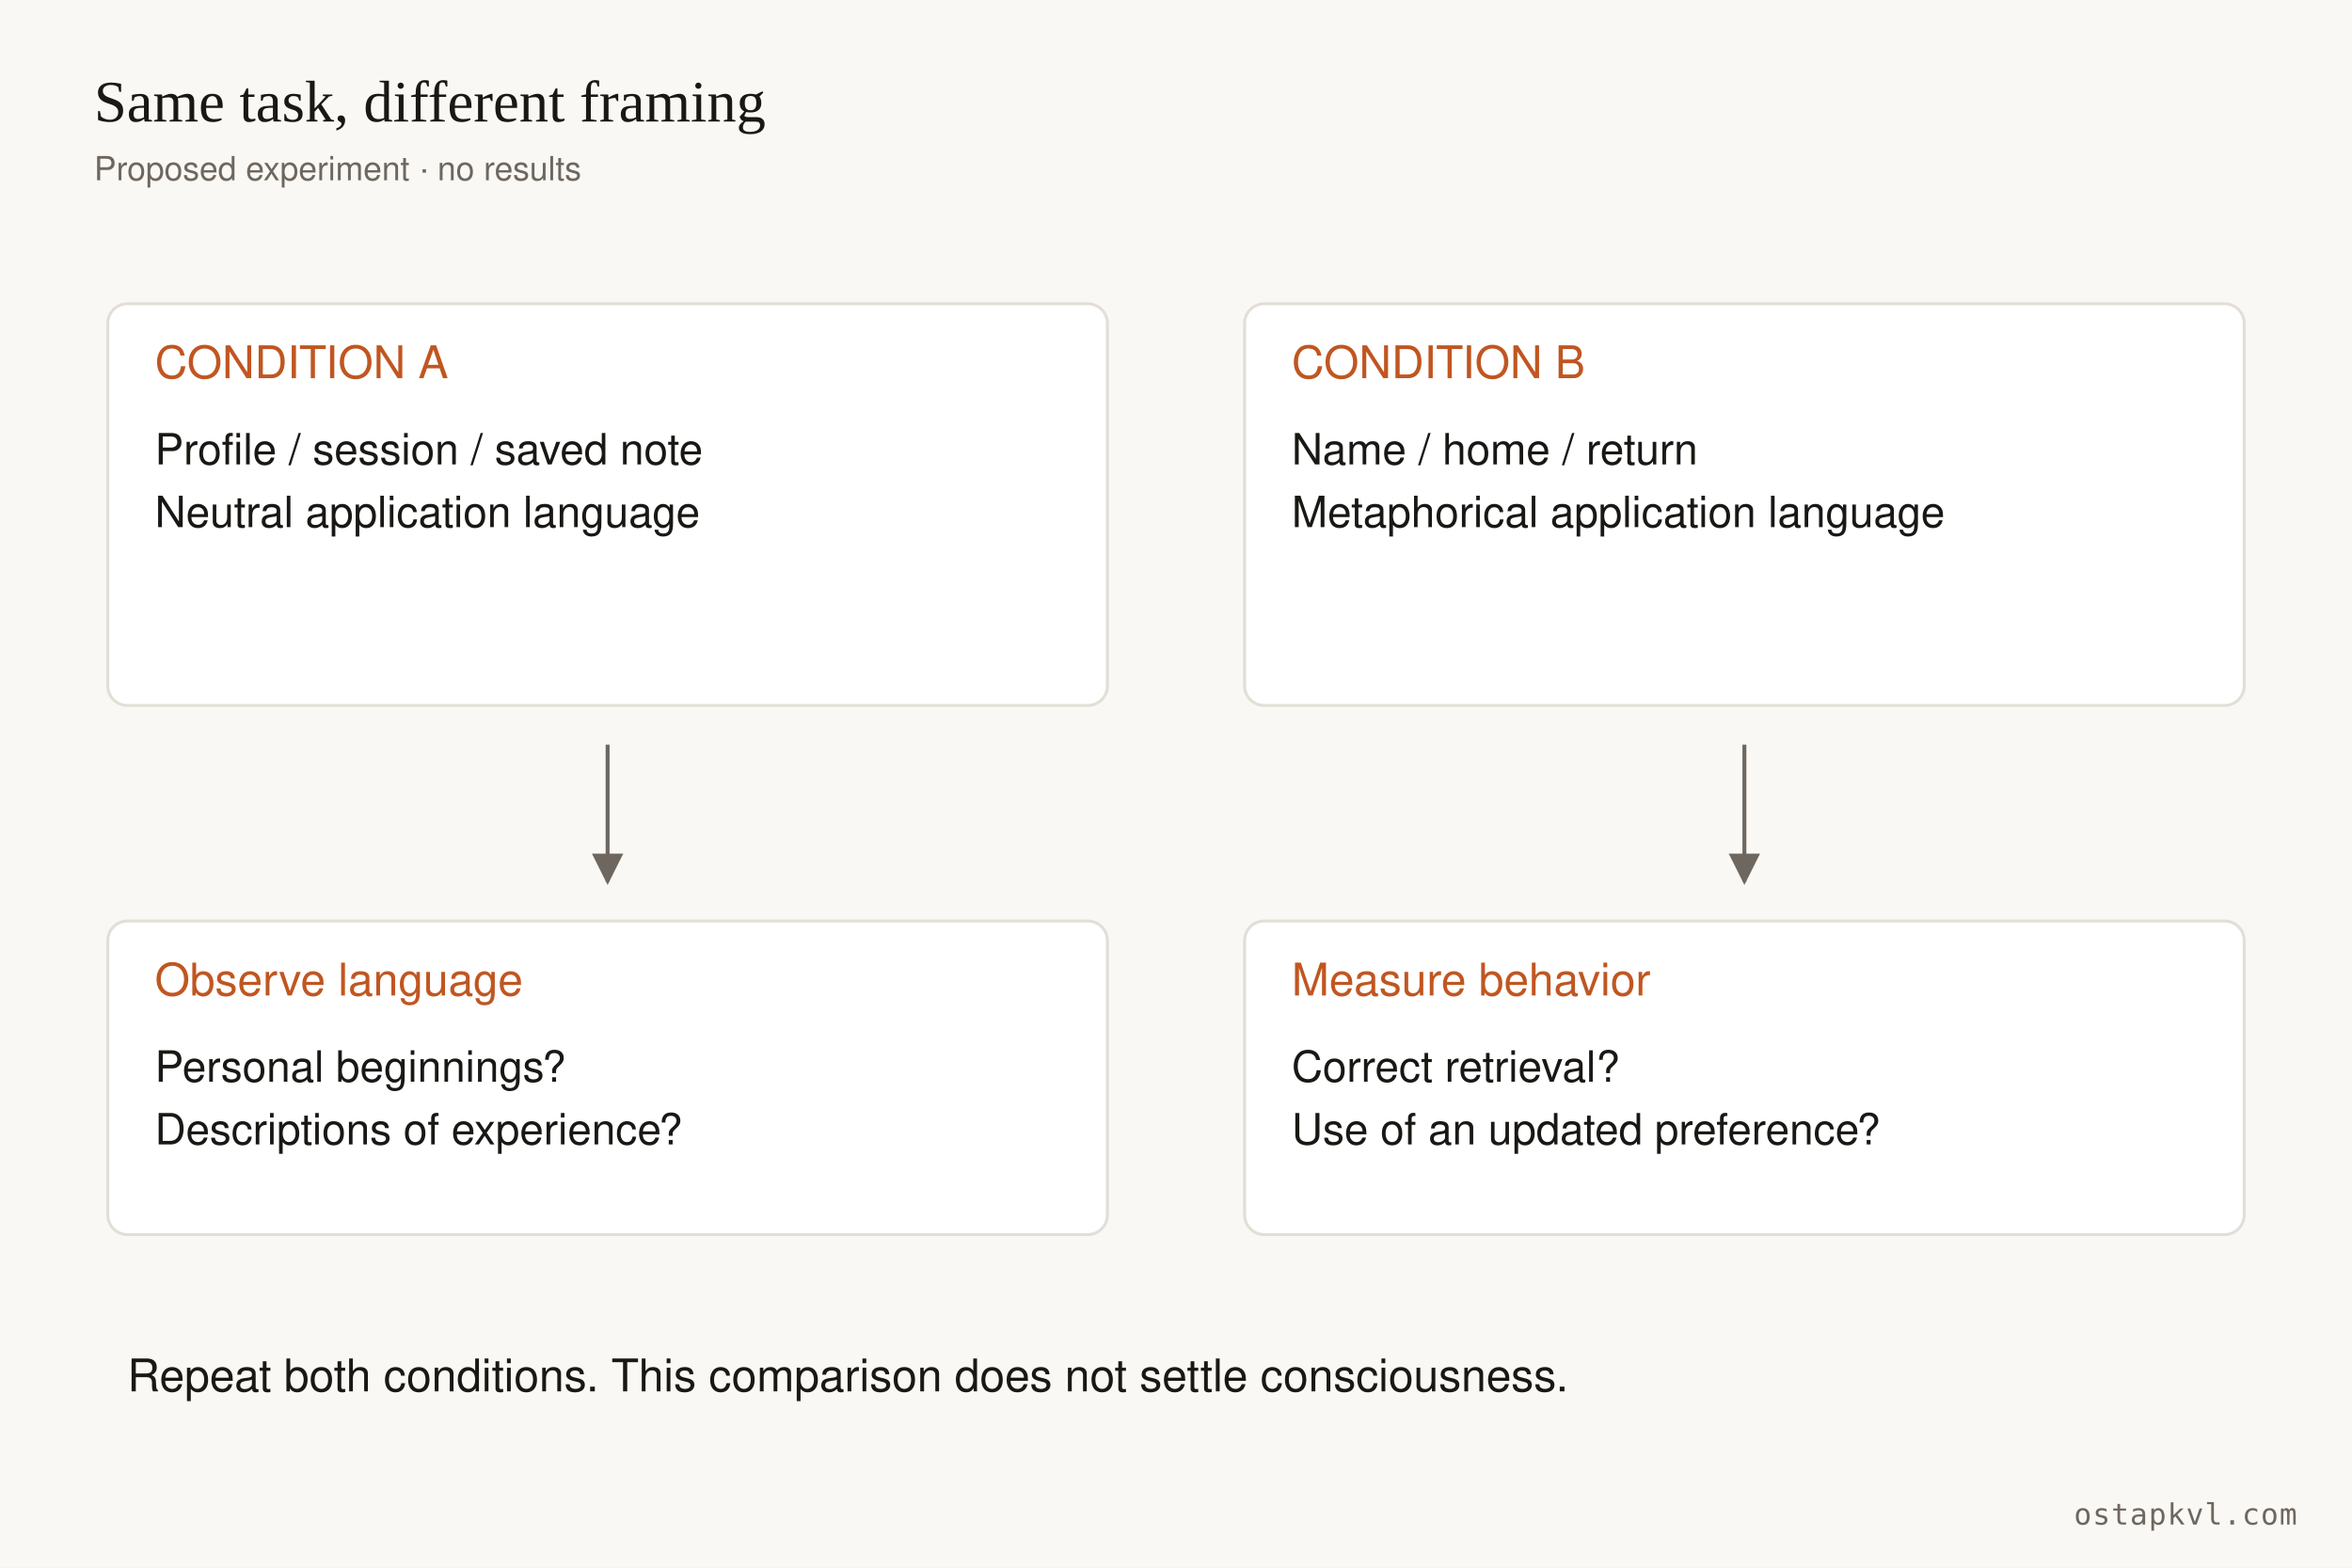
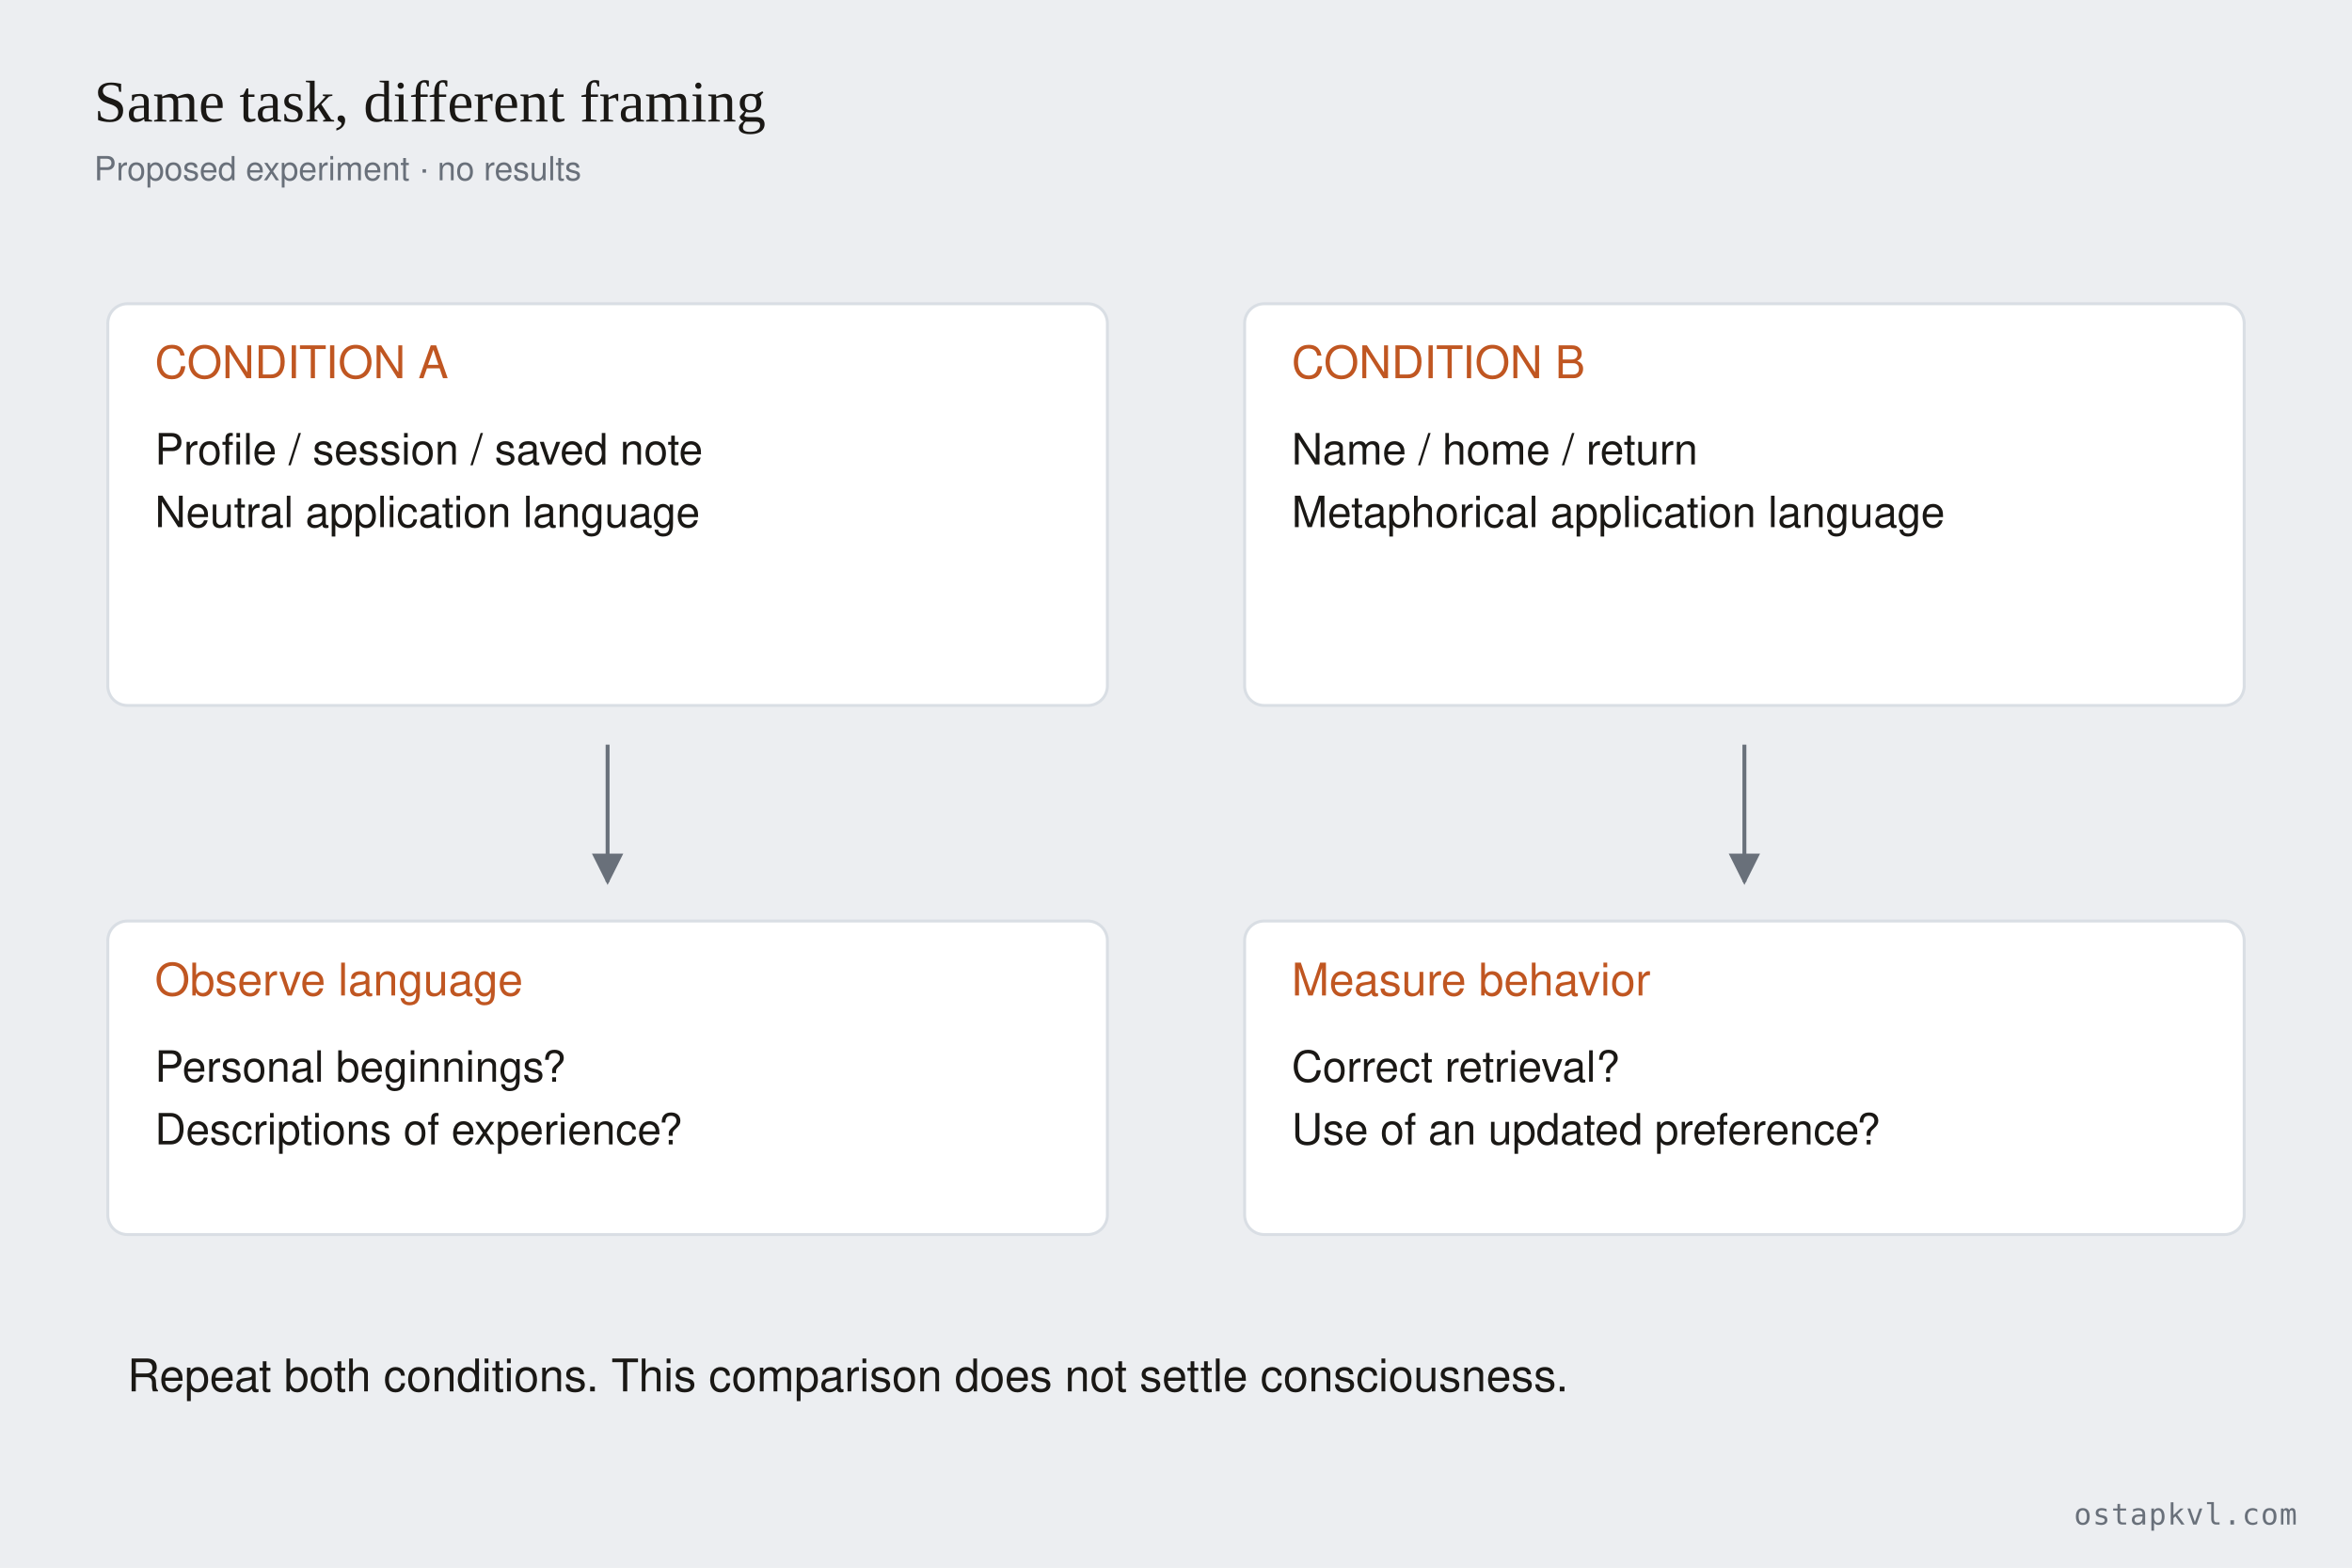
<svg xmlns="http://www.w3.org/2000/svg" width="1200" height="800" viewBox="0 0 1200 800" role="img" aria-label="Same task, different framing">
  <defs>
    <marker id="arr" viewBox="0 0 10 10" refX="9" refY="5" markerWidth="8" markerHeight="8" orient="auto-start-reverse">
-       <path d="M0,0 L10,5 L0,10 z" fill="#6E675F" />
+       <path d="M0,0 L10,5 L0,10 z" fill="#69707A" />
    </marker>
    <marker id="arrA" viewBox="0 0 10 10" refX="9" refY="5" markerWidth="8" markerHeight="8" orient="auto-start-reverse">
      <path d="M0,0 L10,5 L0,10 z" fill="#C05621" />
    </marker>
  </defs>
-   <rect width="100%" height="100%" fill="#FAF8F4" />
+   <rect width="100%" height="100%" fill="#ECEEF1" />
  <text x="48" y="62" font-family="Georgia, 'Times New Roman', serif" font-size="30" fill="#1A1815">Same task, different framing</text>
-   <text x="48" y="92" font-family="'Helvetica Neue', Helvetica, Arial, sans-serif" font-size="17" fill="#6E675F">Proposed experiment · no results</text>
-   <rect x="55" y="155" width="510" height="205" rx="10" fill="#fff" stroke="#E3DED6" stroke-width="1.5" />
+   <text x="48" y="92" font-family="'Helvetica Neue', Helvetica, Arial, sans-serif" font-size="17" fill="#69707A">Proposed experiment · no results</text>
+   <rect x="55" y="155" width="510" height="205" rx="10" fill="#fff" stroke="#D9DEE4" stroke-width="1.5" />
  <text x="79" y="193" font-family="'Helvetica Neue', Helvetica, Arial, sans-serif" font-size="23" fill="#C05621">CONDITION A</text>
  <text x="79" y="237" font-family="'Helvetica Neue', Helvetica, Arial, sans-serif" font-size="22" fill="#1A1815">Profile / session / saved note</text>
  <text x="79" y="269" font-family="'Helvetica Neue', Helvetica, Arial, sans-serif" font-size="22" fill="#1A1815">Neutral application language</text>
-   <rect x="635" y="155" width="510" height="205" rx="10" fill="#fff" stroke="#E3DED6" stroke-width="1.5" />
+   <rect x="635" y="155" width="510" height="205" rx="10" fill="#fff" stroke="#D9DEE4" stroke-width="1.5" />
  <text x="659" y="193" font-family="'Helvetica Neue', Helvetica, Arial, sans-serif" font-size="23" fill="#C05621">CONDITION B</text>
  <text x="659" y="237" font-family="'Helvetica Neue', Helvetica, Arial, sans-serif" font-size="22" fill="#1A1815">Name / home / return</text>
  <text x="659" y="269" font-family="'Helvetica Neue', Helvetica, Arial, sans-serif" font-size="22" fill="#1A1815">Metaphorical application language</text>
-   <line x1="310" y1="380" x2="310" y2="450" stroke="#6E675F" stroke-width="2" marker-end="url(#arr)" />
-   <line x1="890" y1="380" x2="890" y2="450" stroke="#6E675F" stroke-width="2" marker-end="url(#arr)" />
-   <rect x="55" y="470" width="510" height="160" rx="10" fill="#fff" stroke="#E3DED6" stroke-width="1.5" />
+   <line x1="310" y1="380" x2="310" y2="450" stroke="#69707A" stroke-width="2" marker-end="url(#arr)" />
+   <line x1="890" y1="380" x2="890" y2="450" stroke="#69707A" stroke-width="2" marker-end="url(#arr)" />
+   <rect x="55" y="470" width="510" height="160" rx="10" fill="#fff" stroke="#D9DEE4" stroke-width="1.5" />
  <text x="79" y="508" font-family="'Helvetica Neue', Helvetica, Arial, sans-serif" font-size="23" fill="#C05621">Observe language</text>
  <text x="79" y="552" font-family="'Helvetica Neue', Helvetica, Arial, sans-serif" font-size="22" fill="#1A1815">Personal beginnings?</text>
  <text x="79" y="584" font-family="'Helvetica Neue', Helvetica, Arial, sans-serif" font-size="22" fill="#1A1815">Descriptions of experience?</text>
-   <rect x="635" y="470" width="510" height="160" rx="10" fill="#fff" stroke="#E3DED6" stroke-width="1.5" />
+   <rect x="635" y="470" width="510" height="160" rx="10" fill="#fff" stroke="#D9DEE4" stroke-width="1.5" />
  <text x="659" y="508" font-family="'Helvetica Neue', Helvetica, Arial, sans-serif" font-size="23" fill="#C05621">Measure behavior</text>
  <text x="659" y="552" font-family="'Helvetica Neue', Helvetica, Arial, sans-serif" font-size="22" fill="#1A1815">Correct retrieval?</text>
  <text x="659" y="584" font-family="'Helvetica Neue', Helvetica, Arial, sans-serif" font-size="22" fill="#1A1815">Use of an updated preference?</text>
  <text x="65" y="710" font-family="'Helvetica Neue', Helvetica, Arial, sans-serif" font-size="23" fill="#1A1815">Repeat both conditions. This comparison does not settle consciousness.</text>
-   <text x="1172" y="778" font-family="Menlo, Consolas, monospace" font-size="15" fill="#6E675F" text-anchor="end" letter-spacing="0.5">ostapkvl.com</text>
+   <text x="1172" y="778" font-family="Menlo, Consolas, monospace" font-size="15" fill="#69707A" text-anchor="end" letter-spacing="0.5">ostapkvl.com</text>
</svg>
